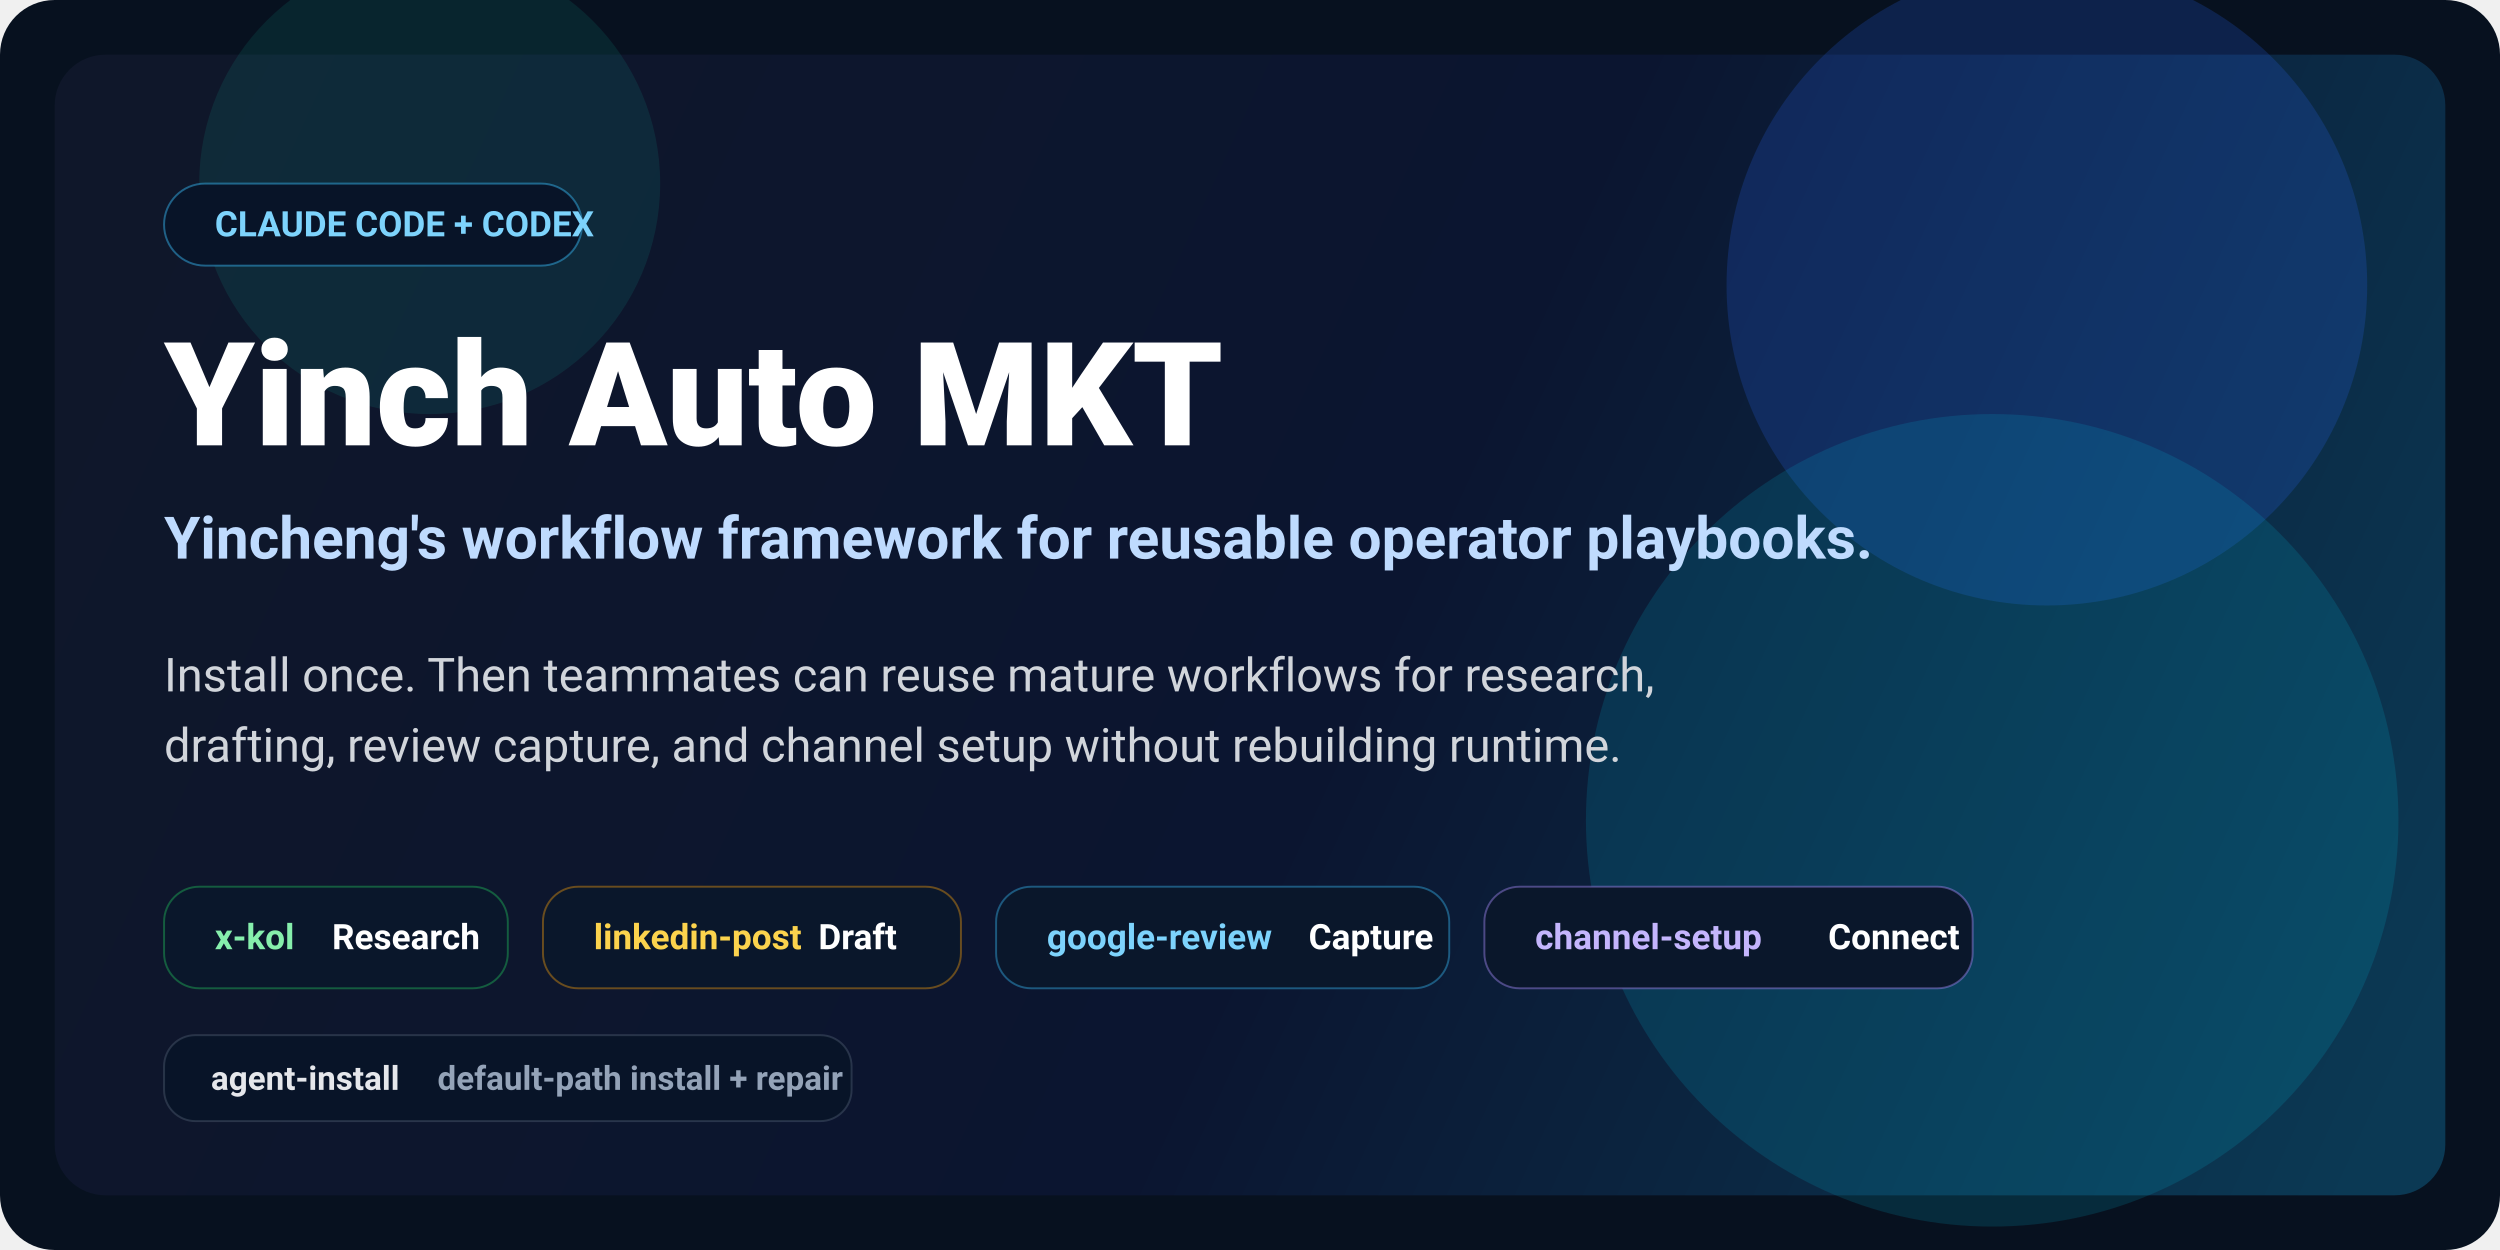
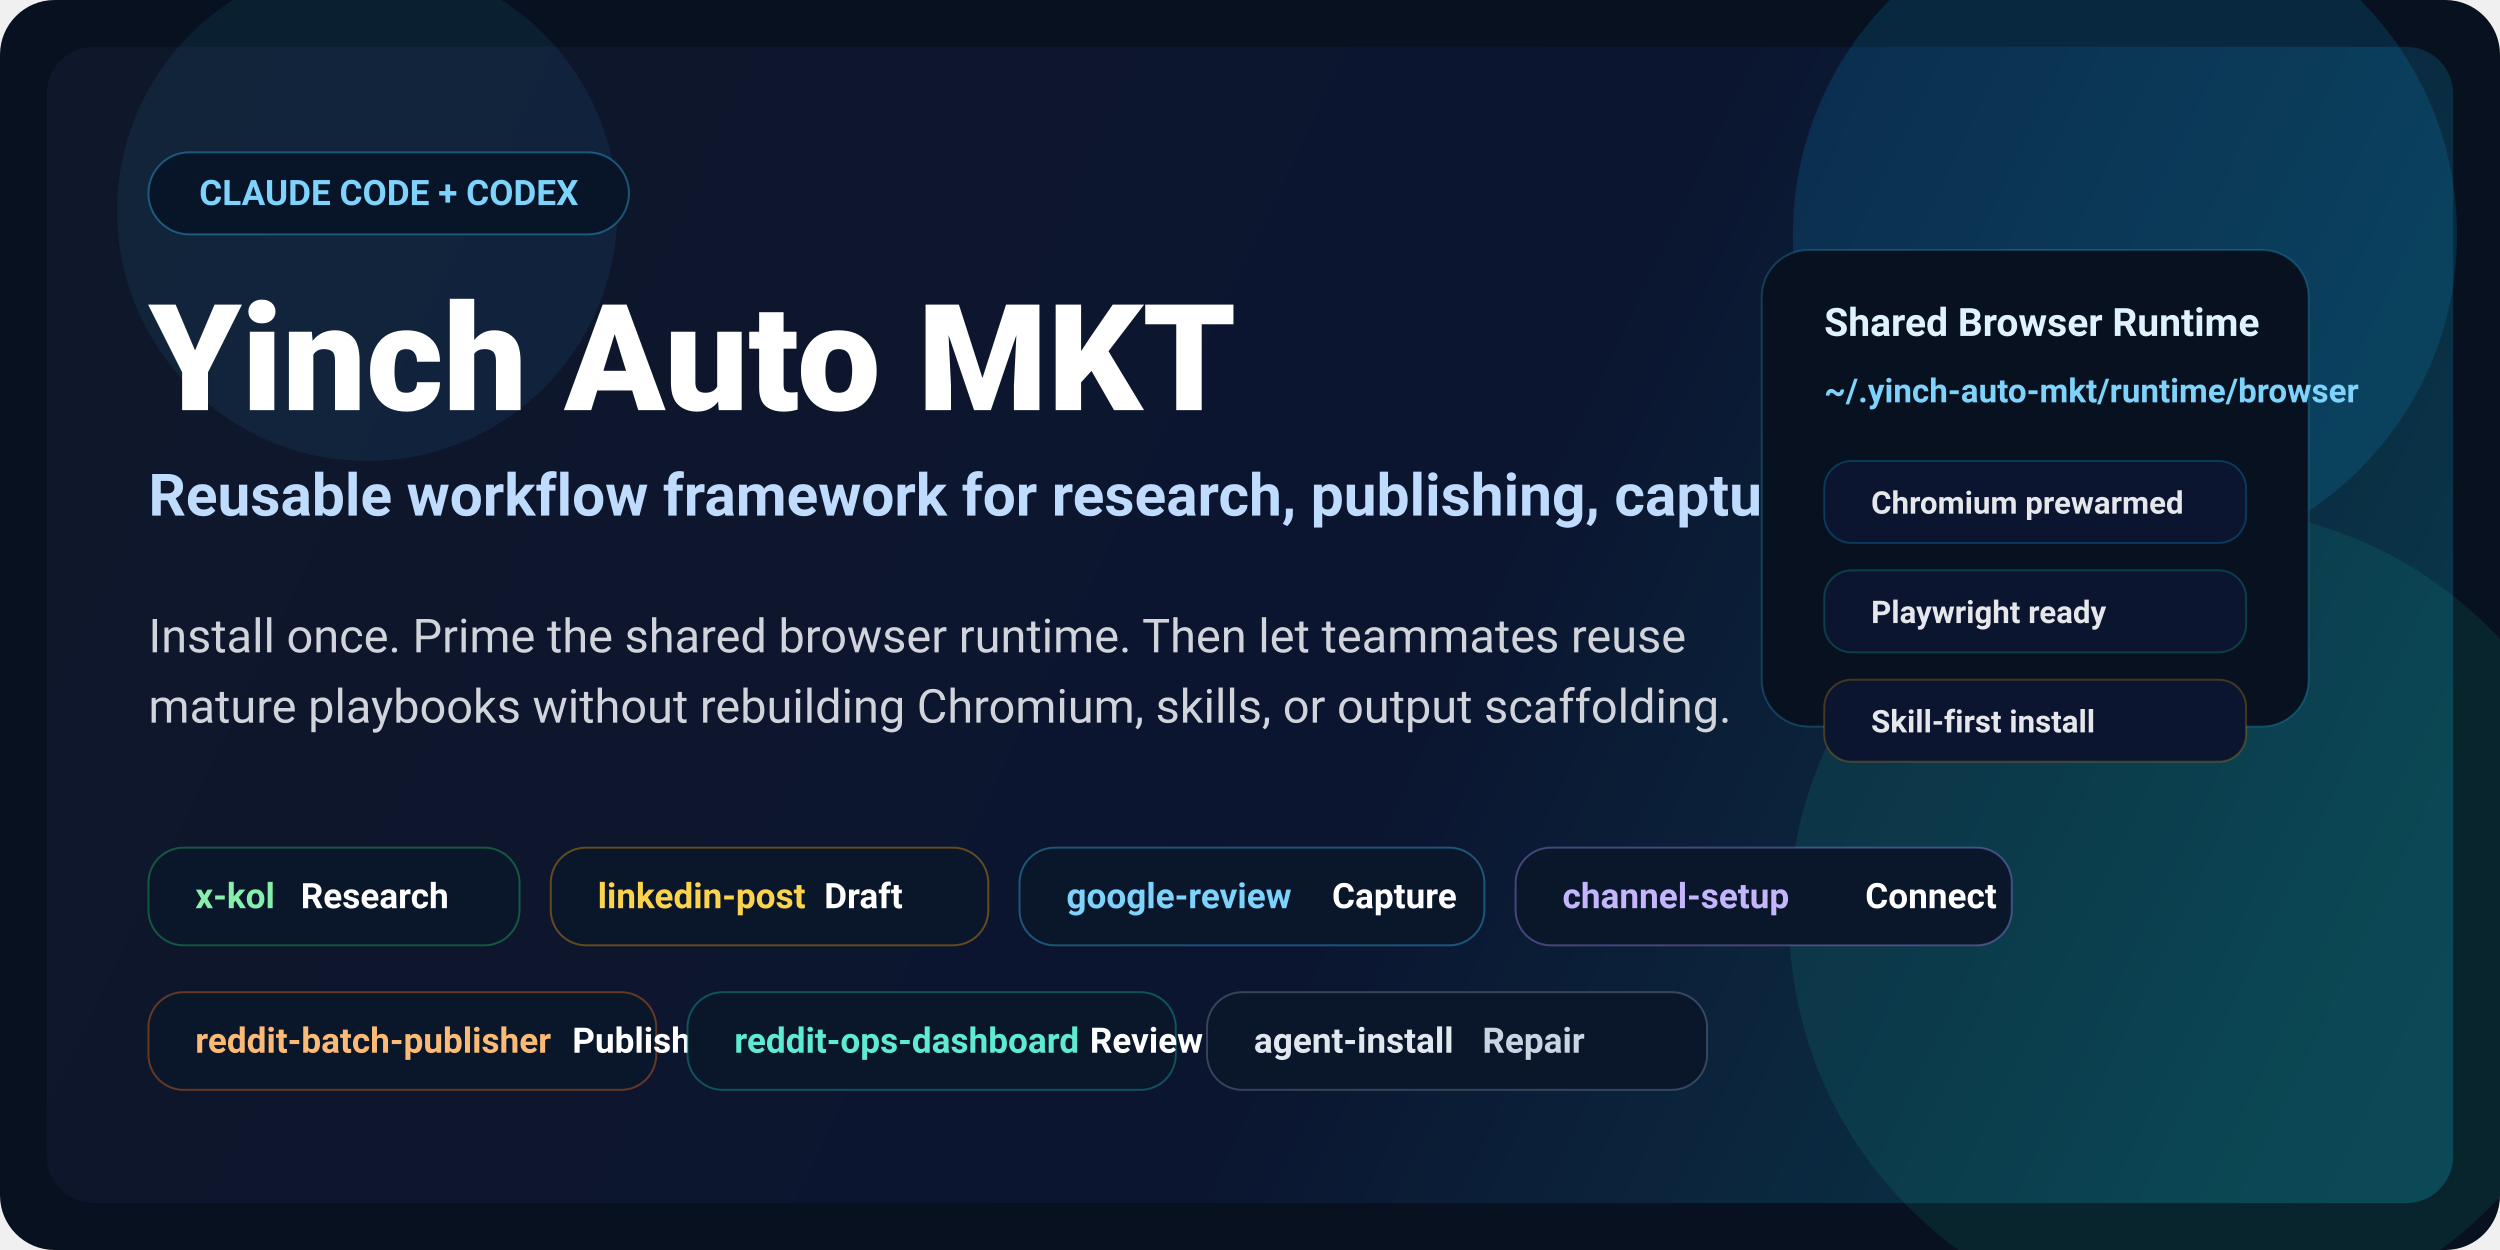
<svg xmlns="http://www.w3.org/2000/svg" width="1280" height="640" viewBox="0 0 1280 640" fill="none">
  <rect width="1280" height="640" rx="28" fill="#07111F" />
-   <rect x="28" y="28" width="1224" height="584" rx="26" fill="url(#panel)" />
-   <circle cx="1048" cy="146" r="164" fill="#2563EB" fill-opacity="0.22" />
-   <circle cx="1020" cy="420" r="208" fill="#06B6D4" fill-opacity="0.16" />
-   <circle cx="220" cy="94" r="118" fill="#14B8A6" fill-opacity="0.12" />
-   <rect x="84" y="94" width="214" height="42" rx="21" fill="#081428" stroke="#38BDF8" stroke-opacity="0.45" />
-   <text x="110" y="121" fill="#7DD3FC" font-family="ui-sans-serif, system-ui, -apple-system, Segoe UI, Roboto, Helvetica, Arial" font-size="18" font-weight="700">CLAUDE CODE + CODEX</text>
-   <text x="84" y="228" fill="white" font-family="ui-sans-serif, system-ui, -apple-system, Segoe UI, Roboto, Helvetica, Arial" font-size="74" font-weight="800">Yinch Auto MKT</text>
-   <text x="84" y="286" fill="#BFDBFE" font-family="ui-sans-serif, system-ui, -apple-system, Segoe UI, Roboto, Helvetica, Arial" font-size="30" font-weight="600">Yincheng's workflow framework for reusable operator playbooks.</text>
-   <text x="84" y="354" fill="#D1D5DB" font-family="ui-sans-serif, system-ui, -apple-system, Segoe UI, Roboto, Helvetica, Arial" font-size="24">Install once. Then teammates can reuse mature workflows for research,</text>
-   <text x="84" y="390" fill="#D1D5DB" font-family="ui-sans-serif, system-ui, -apple-system, Segoe UI, Roboto, Helvetica, Arial" font-size="24">drafting, review capture, and channel setup without rebuilding runtime.</text>
-   <rect x="84" y="454" width="176" height="52" rx="18" fill="#0A172B" stroke="#22C55E" stroke-opacity="0.4" />
-   <text x="110" y="486" fill="#86EFAC" font-family="ui-sans-serif, system-ui, -apple-system, Segoe UI, Roboto, Helvetica, Arial" font-size="18" font-weight="700">x-kol</text>
-   <text x="170" y="486" fill="white" font-family="ui-sans-serif, system-ui, -apple-system, Segoe UI, Roboto, Helvetica, Arial" font-size="18" font-weight="700">Research</text>
-   <rect x="278" y="454" width="214" height="52" rx="18" fill="#0A172B" stroke="#F59E0B" stroke-opacity="0.4" />
-   <text x="304" y="486" fill="#FCD34D" font-family="ui-sans-serif, system-ui, -apple-system, Segoe UI, Roboto, Helvetica, Arial" font-size="18" font-weight="700">linkedin-post</text>
-   <text x="419" y="486" fill="white" font-family="ui-sans-serif, system-ui, -apple-system, Segoe UI, Roboto, Helvetica, Arial" font-size="18" font-weight="700">Draft</text>
-   <rect x="510" y="454" width="232" height="52" rx="18" fill="#0A172B" stroke="#38BDF8" stroke-opacity="0.4" />
-   <text x="536" y="486" fill="#7DD3FC" font-family="ui-sans-serif, system-ui, -apple-system, Segoe UI, Roboto, Helvetica, Arial" font-size="18" font-weight="700">google-review</text>
-   <text x="670" y="486" fill="white" font-family="ui-sans-serif, system-ui, -apple-system, Segoe UI, Roboto, Helvetica, Arial" font-size="18" font-weight="700">Capture</text>
-   <rect x="760" y="454" width="250" height="52" rx="18" fill="#0A172B" stroke="#A78BFA" stroke-opacity="0.42" />
-   <text x="786" y="486" fill="#C4B5FD" font-family="ui-sans-serif, system-ui, -apple-system, Segoe UI, Roboto, Helvetica, Arial" font-size="18" font-weight="700">channel-setup</text>
-   <text x="936" y="486" fill="white" font-family="ui-sans-serif, system-ui, -apple-system, Segoe UI, Roboto, Helvetica, Arial" font-size="18" font-weight="700">Connect</text>
-   <rect x="84" y="530" width="352" height="44" rx="16" fill="#081428" stroke="#94A3B8" stroke-opacity="0.22" />
-   <text x="108" y="558" fill="#E5E7EB" font-family="ui-sans-serif, system-ui, -apple-system, Segoe UI, Roboto, Helvetica, Arial" font-size="17" font-weight="700">agent-install</text>
-   <text x="224" y="558" fill="#94A3B8" font-family="ui-sans-serif, system-ui, -apple-system, Segoe UI, Roboto, Helvetica, Arial" font-size="17" font-weight="600">default-path install + repair</text>
+   <rect x="24" y="24" width="1232" height="592" rx="24" fill="url(#panel)" />
+   <circle cx="1088" cy="120" r="170" fill="#0EA5E9" fill-opacity="0.16" />
+   <circle cx="1126" cy="470" r="210" fill="#14B8A6" fill-opacity="0.12" />
+   <circle cx="188" cy="108" r="128" fill="#38BDF8" fill-opacity="0.08" />
+   <rect x="76" y="78" width="246" height="42" rx="21" fill="#081428" stroke="#38BDF8" stroke-opacity="0.38" />
+   <text x="102" y="105" fill="#7DD3FC" font-family="ui-sans-serif, system-ui, -apple-system, Segoe UI, Roboto, Helvetica, Arial" font-size="18" font-weight="700">CLAUDE CODE + CODEX</text>
+   <text x="76" y="210" fill="white" font-family="ui-sans-serif, system-ui, -apple-system, Segoe UI, Roboto, Helvetica, Arial" font-size="76" font-weight="800">Yinch Auto MKT</text>
+   <text x="76" y="264" fill="#BFDBFE" font-family="ui-sans-serif, system-ui, -apple-system, Segoe UI, Roboto, Helvetica, Arial" font-size="30" font-weight="600">Reusable workflow framework for research, publishing, capture, and repair.</text>
+   <text x="76" y="334" fill="#D1D5DB" font-family="ui-sans-serif, system-ui, -apple-system, Segoe UI, Roboto, Helvetica, Arial" font-size="24">Install once. Prime the shared browser runtime. Then let teammates reuse</text>
+   <text x="76" y="370" fill="#D1D5DB" font-family="ui-sans-serif, system-ui, -apple-system, Segoe UI, Roboto, Helvetica, Arial" font-size="24">mature playbooks without rebuilding Chromium, skills, or output scaffolding.</text>
+   <rect x="76" y="434" width="190" height="50" rx="18" fill="#0A172B" stroke="#22C55E" stroke-opacity="0.38" />
+   <text x="100" y="465" fill="#86EFAC" font-family="ui-sans-serif, system-ui, -apple-system, Segoe UI, Roboto, Helvetica, Arial" font-size="18" font-weight="700">x-kol</text>
+   <text x="154" y="465" fill="white" font-family="ui-sans-serif, system-ui, -apple-system, Segoe UI, Roboto, Helvetica, Arial" font-size="18" font-weight="700">Research</text>
+   <rect x="282" y="434" width="224" height="50" rx="18" fill="#0A172B" stroke="#F59E0B" stroke-opacity="0.38" />
+   <text x="306" y="465" fill="#FCD34D" font-family="ui-sans-serif, system-ui, -apple-system, Segoe UI, Roboto, Helvetica, Arial" font-size="18" font-weight="700">linkedin-post</text>
+   <text x="422" y="465" fill="white" font-family="ui-sans-serif, system-ui, -apple-system, Segoe UI, Roboto, Helvetica, Arial" font-size="18" font-weight="700">Draft</text>
+   <rect x="522" y="434" width="238" height="50" rx="18" fill="#0A172B" stroke="#38BDF8" stroke-opacity="0.38" />
+   <text x="546" y="465" fill="#7DD3FC" font-family="ui-sans-serif, system-ui, -apple-system, Segoe UI, Roboto, Helvetica, Arial" font-size="18" font-weight="700">google-review</text>
+   <text x="682" y="465" fill="white" font-family="ui-sans-serif, system-ui, -apple-system, Segoe UI, Roboto, Helvetica, Arial" font-size="18" font-weight="700">Capture</text>
+   <rect x="776" y="434" width="254" height="50" rx="18" fill="#0A172B" stroke="#A78BFA" stroke-opacity="0.38" />
+   <text x="800" y="465" fill="#C4B5FD" font-family="ui-sans-serif, system-ui, -apple-system, Segoe UI, Roboto, Helvetica, Arial" font-size="18" font-weight="700">channel-setup</text>
+   <text x="955" y="465" fill="white" font-family="ui-sans-serif, system-ui, -apple-system, Segoe UI, Roboto, Helvetica, Arial" font-size="18" font-weight="700">Connect</text>
+   <rect x="76" y="508" width="260" height="50" rx="18" fill="#0A172B" stroke="#F97316" stroke-opacity="0.38" />
+   <text x="100" y="539" fill="#FDBA74" font-family="ui-sans-serif, system-ui, -apple-system, Segoe UI, Roboto, Helvetica, Arial" font-size="18" font-weight="700">reddit-batch-publisher</text>
+   <text x="293" y="539" fill="white" font-family="ui-sans-serif, system-ui, -apple-system, Segoe UI, Roboto, Helvetica, Arial" font-size="18" font-weight="700">Publish</text>
+   <rect x="352" y="508" width="250" height="50" rx="18" fill="#0A172B" stroke="#14B8A6" stroke-opacity="0.38" />
+   <text x="376" y="539" fill="#5EEAD4" font-family="ui-sans-serif, system-ui, -apple-system, Segoe UI, Roboto, Helvetica, Arial" font-size="18" font-weight="700">reddit-ops-dashboard</text>
+   <text x="558" y="539" fill="white" font-family="ui-sans-serif, system-ui, -apple-system, Segoe UI, Roboto, Helvetica, Arial" font-size="18" font-weight="700">Review</text>
+   <rect x="618" y="508" width="256" height="50" rx="18" fill="#0A172B" stroke="#94A3B8" stroke-opacity="0.32" />
+   <text x="642" y="539" fill="#E2E8F0" font-family="ui-sans-serif, system-ui, -apple-system, Segoe UI, Roboto, Helvetica, Arial" font-size="18" font-weight="700">agent-install</text>
+   <text x="759" y="539" fill="#CBD5E1" font-family="ui-sans-serif, system-ui, -apple-system, Segoe UI, Roboto, Helvetica, Arial" font-size="18" font-weight="700">Repair</text>
+   <rect x="902" y="128" width="280" height="244" rx="24" fill="#07111F" stroke="#38BDF8" stroke-opacity="0.24" />
+   <text x="934" y="172" fill="#E0F2FE" font-family="ui-sans-serif, system-ui, -apple-system, Segoe UI, Roboto, Helvetica, Arial" font-size="20" font-weight="700">Shared Browser Runtime</text>
+   <text x="934" y="206" fill="#7DD3FC" font-family="ui-sans-serif, system-ui, -apple-system, Segoe UI, Roboto, Helvetica, Arial" font-size="17" font-weight="600">~/.yinch-auto-mkt/runtime/browser</text>
+   <rect x="934" y="236" width="216" height="42" rx="14" fill="#0B1530" stroke="#0EA5E9" stroke-opacity="0.26" />
+   <text x="958" y="263" fill="#E5E7EB" font-family="ui-sans-serif, system-ui, -apple-system, Segoe UI, Roboto, Helvetica, Arial" font-size="16" font-weight="700">Chromium prewarmed</text>
+   <rect x="934" y="292" width="216" height="42" rx="14" fill="#0B1530" stroke="#14B8A6" stroke-opacity="0.26" />
+   <text x="958" y="319" fill="#E5E7EB" font-family="ui-sans-serif, system-ui, -apple-system, Segoe UI, Roboto, Helvetica, Arial" font-size="16" font-weight="700">Playwright ready</text>
+   <rect x="934" y="348" width="216" height="42" rx="14" fill="#0B1530" stroke="#F59E0B" stroke-opacity="0.26" />
+   <text x="958" y="375" fill="#E5E7EB" font-family="ui-sans-serif, system-ui, -apple-system, Segoe UI, Roboto, Helvetica, Arial" font-size="16" font-weight="700">Skill-first install</text>
  <defs>
-     <linearGradient id="panel" x1="62" y1="58" x2="1214" y2="588" gradientUnits="userSpaceOnUse">
+     <linearGradient id="panel" x1="68" y1="52" x2="1206" y2="598" gradientUnits="userSpaceOnUse">
      <stop stop-color="#0F172A" />
-       <stop offset="0.55" stop-color="#0B1530" />
-       <stop offset="1" stop-color="#0B3954" />
+       <stop offset="0.58" stop-color="#0B1530" />
+       <stop offset="1" stop-color="#0A3A4C" />
    </linearGradient>
  </defs>
</svg>
